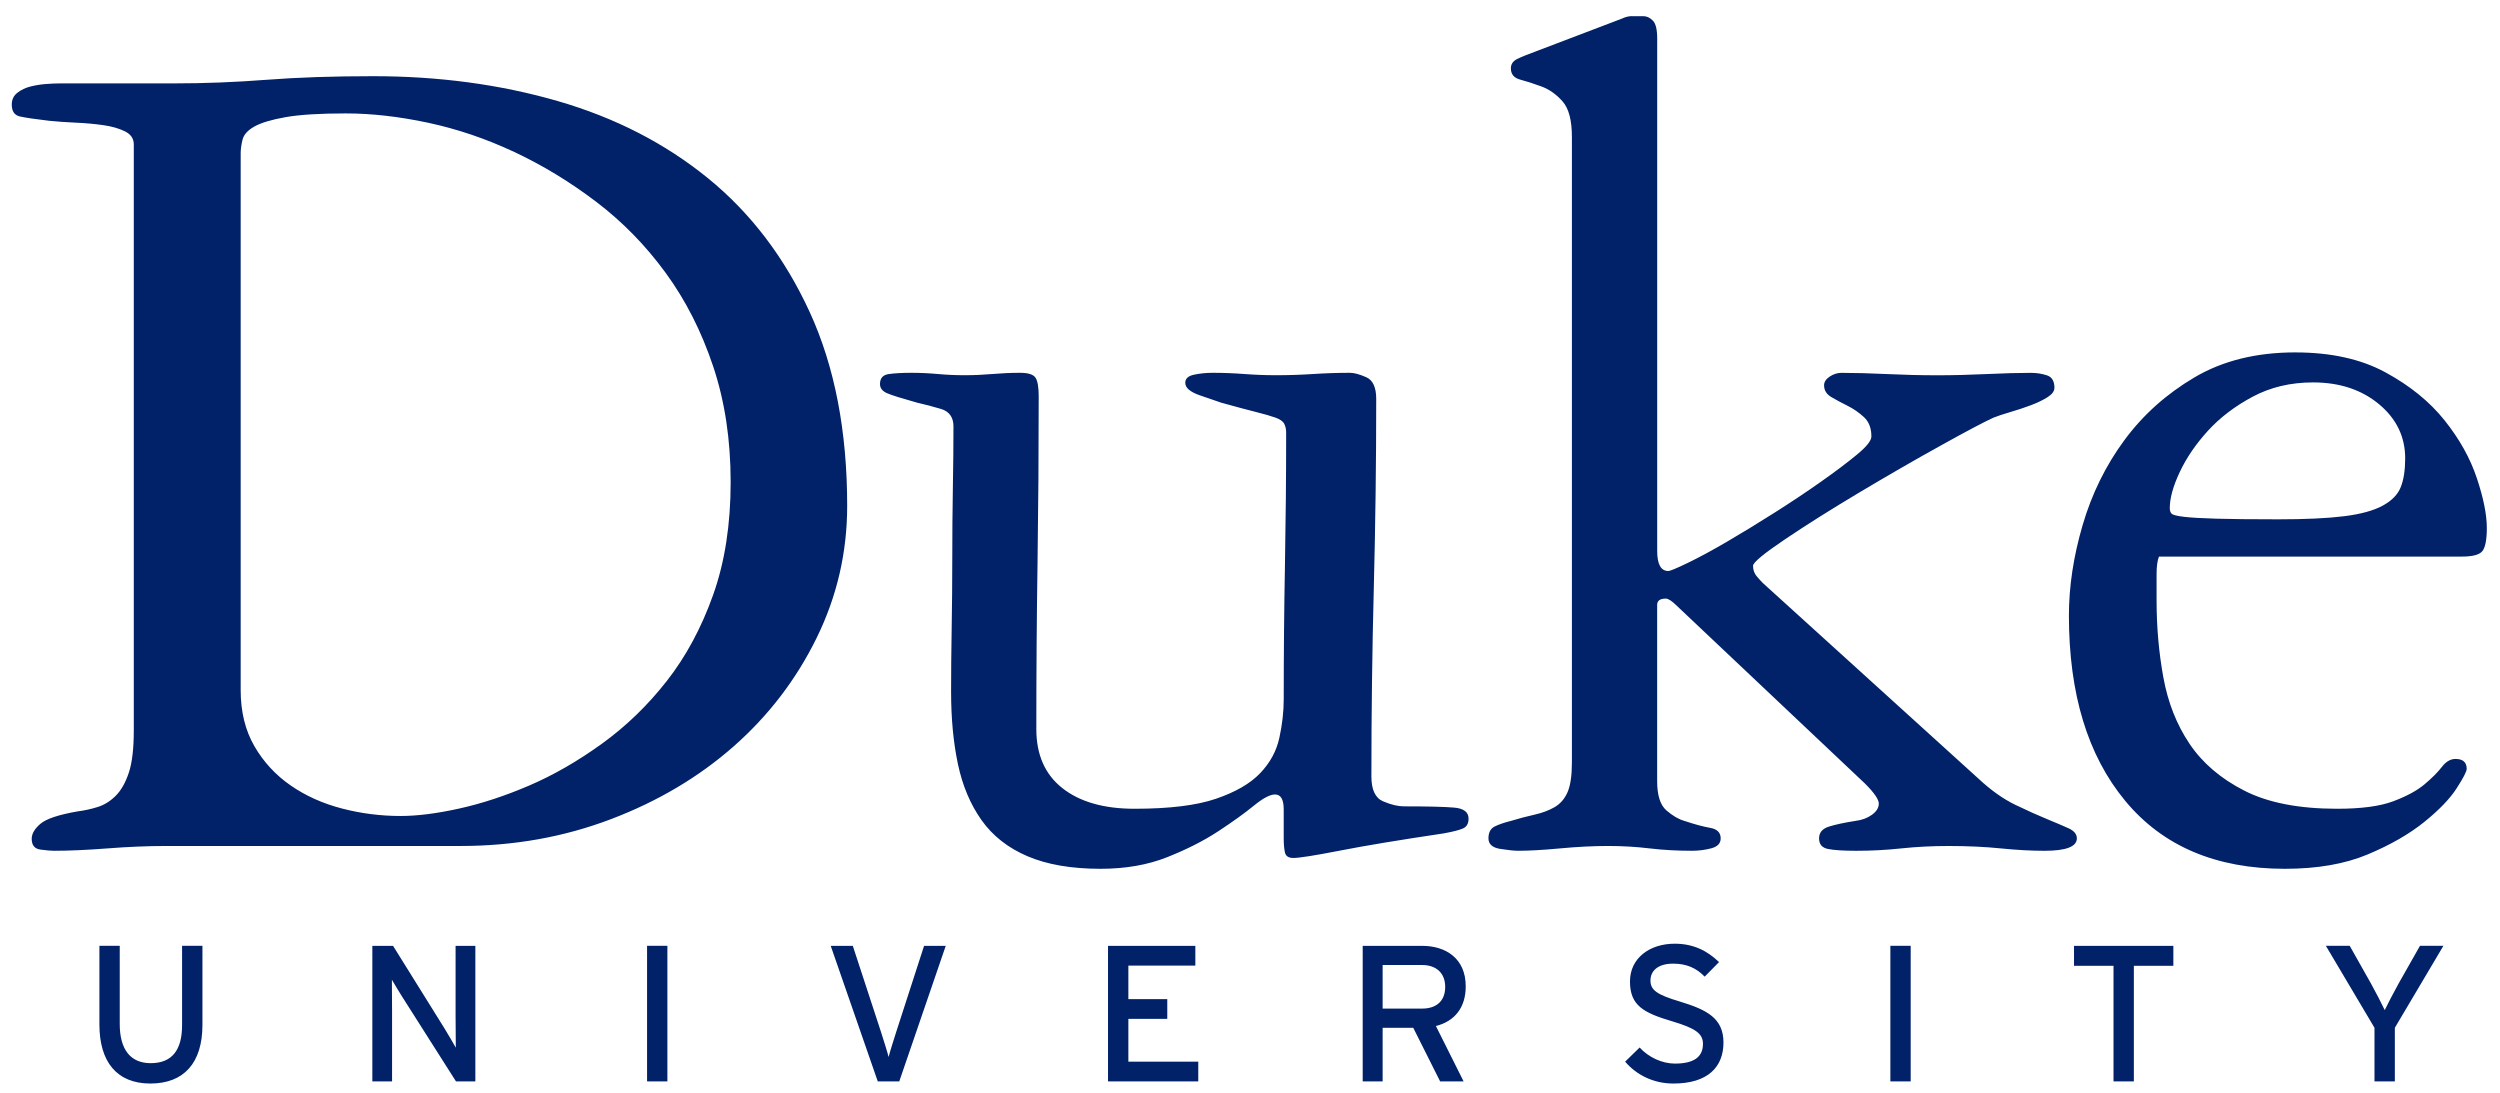
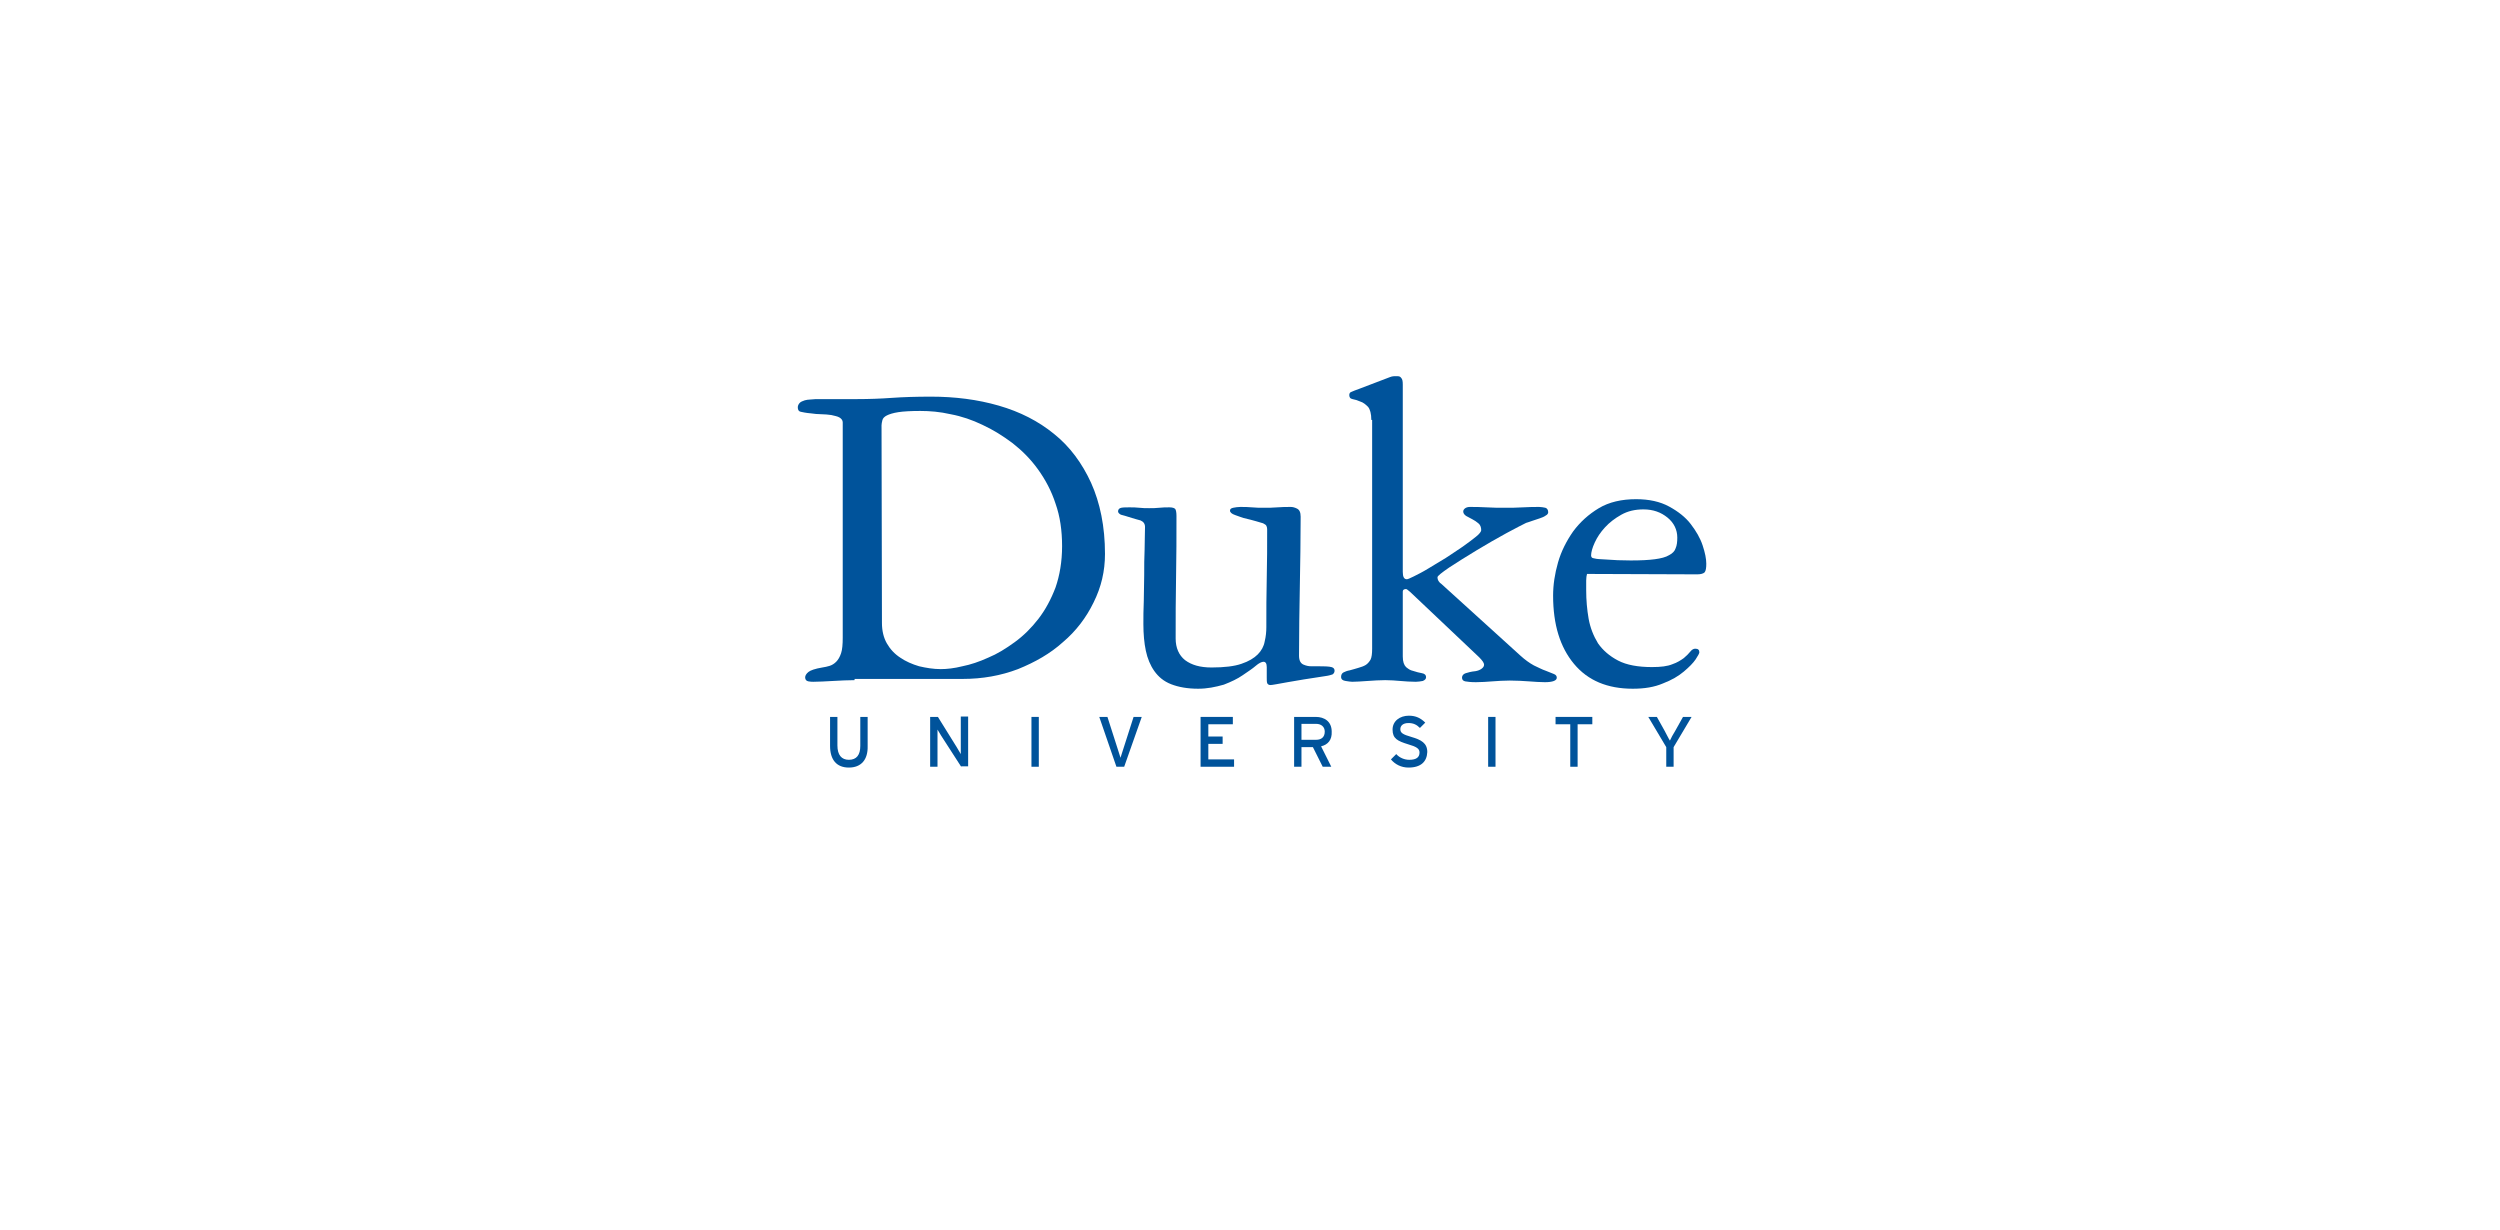
- <svg xmlns="http://www.w3.org/2000/svg" viewBox="0 0 200.758 87.716">
-   <g transform="matrix(1.25 0 0 -1.25 -326.25 413.97)">
-     <path d="m365.85 330.14c-0.215 0-0.429-0.053-0.644-0.156l-5.464-2.08c-0.587-0.215-1.014-0.387-1.281-0.52-0.266-0.134-0.398-0.334-0.398-0.6 0-0.374 0.198-0.616 0.598-0.722 0.399-0.106 0.855-0.252 1.361-0.439 0.507-0.187 0.961-0.508 1.361-0.961 0.401-0.454 0.6-1.214 0.6-2.281v-40.18c0-0.853-0.094-1.493-0.281-1.92-0.186-0.426-0.466-0.749-0.839-0.963-0.374-0.212-0.802-0.372-1.281-0.478-0.48-0.106-0.986-0.24-1.519-0.402-0.426-0.105-0.773-0.226-1.041-0.358-0.267-0.134-0.4-0.388-0.4-0.762 0-0.372 0.253-0.598 0.759-0.678 0.507-0.078 0.894-0.12 1.161-0.12 0.694 0 1.59 0.051 2.683 0.153 1.096 0.102 2.127 0.155 3.095 0.155 0.912 0 1.796-0.053 2.652-0.155 0.858-0.102 1.767-0.153 2.728-0.153 0.427 0 0.84 0.054 1.241 0.159 0.399 0.107 0.6 0.319 0.6 0.637 0 0.374-0.228 0.599-0.68 0.678-0.453 0.08-1.002 0.227-1.641 0.442-0.375 0.104-0.761 0.33-1.163 0.675-0.399 0.347-0.597 0.972-0.597 1.877v11.333c0 0.265 0.186 0.4 0.559 0.4 0.16 0 0.401-0.161 0.722-0.48l12.08-11.412c0.586-0.586 0.878-1.013 0.878-1.277 0-0.267-0.146-0.507-0.439-0.719-0.295-0.213-0.652-0.346-1.081-0.397-0.693-0.108-1.253-0.229-1.68-0.361-0.426-0.134-0.637-0.385-0.637-0.759 0-0.373 0.184-0.597 0.559-0.677 0.373-0.078 0.986-0.12 1.839-0.12 0.959 0 1.919 0.051 2.88 0.153 0.959 0.102 1.974 0.155 3.041 0.155 1.227 0 2.347-0.053 3.361-0.155 1.013-0.102 1.947-0.153 2.8-0.153 1.387 0 2.08 0.265 2.08 0.798 0 0.266-0.172 0.481-0.519 0.641-0.348 0.159-0.814 0.357-1.4 0.598-0.587 0.24-1.268 0.547-2.042 0.92-0.774 0.375-1.559 0.932-2.359 1.678l-13.841 12.556c-0.108 0.105-0.242 0.252-0.4 0.439-0.161 0.187-0.241 0.413-0.241 0.68 0 0.213 0.694 0.786 2.08 1.719 1.386 0.933 2.974 1.931 4.761 2.998 1.787 1.066 3.519 2.065 5.2 2.998 1.68 0.933 2.814 1.532 3.402 1.8 0.265 0.106 0.625 0.226 1.08 0.359 0.453 0.132 0.893 0.279 1.322 0.439 0.425 0.159 0.783 0.333 1.078 0.52 0.293 0.187 0.439 0.387 0.439 0.6 0 0.426-0.158 0.694-0.478 0.8-0.321 0.106-0.667 0.161-1.039 0.161-0.802 0-1.749-0.027-2.842-0.078-1.094-0.051-2.15-0.078-3.161-0.078-1.069 0-2.149 0.027-3.241 0.078-1.093 0.051-2.066 0.078-2.92 0.078-0.267 0-0.519-0.082-0.759-0.241-0.24-0.161-0.359-0.347-0.359-0.561 0-0.321 0.158-0.575 0.48-0.762 0.319-0.186 0.667-0.372 1.041-0.558 0.374-0.187 0.719-0.428 1.041-0.722 0.318-0.294 0.478-0.709 0.478-1.241 0-0.268-0.307-0.654-0.92-1.161-0.613-0.506-1.372-1.081-2.28-1.72-0.905-0.642-1.906-1.308-3-2.003-1.094-0.694-2.12-1.32-3.08-1.881s-1.8-1.014-2.52-1.361-1.134-0.52-1.241-0.52c-0.479 0-0.719 0.427-0.719 1.281v32.922c0 0.587-0.093 0.973-0.283 1.159-0.186 0.188-0.388 0.283-0.603 0.283h-0.725zm-80.872-3.859c-2.565 0-4.848-0.076-6.85-0.23-2.004-0.155-3.993-0.233-5.969-0.233h-7.283c-0.268 0-0.574-0.012-0.922-0.039-0.347-0.026-0.678-0.081-0.998-0.161-0.32-0.081-0.6-0.216-0.839-0.402-0.242-0.187-0.361-0.439-0.361-0.759 0-0.427 0.172-0.682 0.519-0.762 0.347-0.079 0.974-0.172 1.881-0.278 0.532-0.054 1.105-0.095 1.719-0.122 0.614-0.026 1.201-0.08 1.761-0.159 0.559-0.08 1.025-0.214 1.398-0.402 0.374-0.186 0.561-0.465 0.561-0.839v-37.639c0-1.174-0.106-2.08-0.32-2.72-0.213-0.642-0.492-1.133-0.839-1.481-0.347-0.347-0.733-0.589-1.159-0.722-0.427-0.134-0.854-0.228-1.281-0.281-1.227-0.213-2.026-0.48-2.4-0.8-0.374-0.319-0.559-0.641-0.559-0.961 0-0.412 0.185-0.643 0.559-0.694s0.666-0.077 0.88-0.077c0.96 0 2.106 0.051 3.439 0.153 1.334 0.103 2.589 0.155 3.764 0.155h18.908c3.418 0 6.636 0.574 9.655 1.72 3.019 1.147 5.649 2.706 7.892 4.681 2.242 1.974 4.018 4.295 5.327 6.963 1.309 2.666 1.964 5.494 1.964 8.481 0 4.802-0.801 8.95-2.403 12.445-1.603 3.493-3.78 6.361-6.531 8.602-2.751 2.24-5.969 3.894-9.653 4.961-3.687 1.067-7.638 1.6-11.858 1.6zm-1.772-2.391c1.659 0 3.426-0.2 5.3-0.6 1.873-0.4 3.721-1.028 5.541-1.881 1.82-0.854 3.573-1.92 5.259-3.2 1.685-1.28 3.173-2.803 4.458-4.562 1.286-1.761 2.301-3.762 3.05-6.002 0.75-2.24 1.125-4.722 1.125-7.441 0-2.722-0.375-5.137-1.125-7.244-0.749-2.106-1.738-3.948-2.969-5.522-1.232-1.574-2.624-2.92-4.177-4.041s-3.105-2.014-4.658-2.681c-1.552-0.667-3.052-1.16-4.497-1.48-1.446-0.322-2.703-0.481-3.773-0.481-1.286 0-2.542 0.159-3.773 0.481-1.233 0.32-2.33 0.813-3.294 1.48-0.964 0.667-1.74 1.506-2.328 2.52-0.588 1.013-0.883 2.215-0.883 3.603v34.489c0 0.266 0.039 0.56 0.12 0.88 0.08 0.319 0.334 0.6 0.762 0.841 0.428 0.24 1.098 0.441 2.008 0.602 0.909 0.159 2.193 0.239 3.853 0.239zm125.25-15.353c-2.504 0-4.663-0.535-6.473-1.603-1.811-1.068-3.317-2.417-4.516-4.047s-2.089-3.446-2.675-5.45c-0.586-2.003-0.88-3.938-0.88-5.808 0-5.023 1.205-8.988 3.616-11.9 2.41-2.911 5.83-4.367 10.258-4.367 2.08 0 3.853 0.308 5.32 0.923 1.466 0.615 2.678 1.313 3.639 2.089 0.96 0.776 1.654 1.5 2.08 2.166 0.429 0.667 0.642 1.08 0.642 1.241 0 0.426-0.243 0.639-0.722 0.639-0.32 0-0.615-0.174-0.88-0.522-0.268-0.346-0.641-0.718-1.12-1.119-0.48-0.401-1.146-0.759-2-1.08-0.855-0.321-2.053-0.48-3.6-0.48-2.454 0-4.442 0.386-5.963 1.163-1.52 0.775-2.692 1.779-3.519 3.009-0.827 1.228-1.387 2.645-1.68 4.25-0.294 1.603-0.439 3.259-0.439 4.972v1.684c0 0.48 0.05 0.855 0.153 1.123h19.466c0.693 0 1.131 0.119 1.317 0.359 0.185 0.24 0.28 0.733 0.28 1.48 0 0.852-0.214 1.919-0.641 3.198-0.426 1.28-1.118 2.52-2.077 3.719-0.959 1.2-2.225 2.227-3.797 3.08-1.572 0.854-3.501 1.28-5.791 1.28zm-88.923-1.311c-0.587 0-1.066-0.028-1.439-0.081-0.374-0.054-0.561-0.266-0.561-0.641 0-0.267 0.159-0.468 0.48-0.6 0.32-0.134 0.961-0.333 1.92-0.6 0.48-0.107 0.988-0.241 1.52-0.4 0.533-0.16 0.8-0.535 0.8-1.122 0-1.175-0.013-2.495-0.039-3.962s-0.037-2.975-0.037-4.523c0-1.496-0.014-2.989-0.039-4.483-0.026-1.496-0.037-2.856-0.037-4.083 0-1.709 0.145-3.258 0.439-4.645s0.799-2.587 1.52-3.603c0.721-1.014 1.708-1.785 2.961-2.319 1.254-0.533 2.816-0.802 4.683-0.802 1.602 0 3.029 0.25 4.283 0.748s2.347 1.053 3.281 1.666c0.933 0.613 1.694 1.161 2.281 1.641 0.587 0.479 1.04 0.72 1.361 0.72 0.374 0 0.559-0.32 0.559-0.959v-1.841c0-0.374 0.025-0.679 0.078-0.92 0.051-0.241 0.232-0.359 0.542-0.359 0.377 0 1.373 0.157 2.989 0.472 1.616 0.316 3.836 0.685 6.664 1.106 0.586 0.107 1.001 0.21 1.241 0.317 0.238 0.104 0.361 0.315 0.361 0.631 0 0.421-0.309 0.657-0.922 0.709-0.614 0.054-1.694 0.081-3.241 0.081-0.373 0-0.814 0.104-1.32 0.319-0.508 0.213-0.759 0.747-0.759 1.602 0 4.055 0.051 8.095 0.155 12.123 0.102 4.029 0.155 8.072 0.155 12.127 0 0.746-0.214 1.212-0.645 1.4-0.427 0.187-0.775 0.281-1.042 0.281-0.805 0-1.594-0.027-2.372-0.078-0.776-0.051-1.566-0.077-2.367-0.077-0.694 0-1.375 0.026-2.041 0.077-0.668 0.051-1.347 0.078-2.039 0.078-0.427 0-0.828-0.042-1.202-0.122-0.373-0.08-0.559-0.252-0.559-0.519 0-0.32 0.306-0.586 0.92-0.8 0.613-0.213 1.08-0.374 1.4-0.481 0.96-0.267 1.707-0.467 2.239-0.6 0.533-0.134 0.947-0.253 1.241-0.359 0.293-0.106 0.481-0.24 0.561-0.402 0.079-0.159 0.12-0.346 0.12-0.559 0-2.88-0.027-5.733-0.078-8.559-0.053-2.828-0.078-5.681-0.078-8.564 0-0.799-0.094-1.628-0.28-2.481-0.185-0.854-0.599-1.613-1.238-2.28-0.638-0.666-1.585-1.212-2.836-1.639-1.251-0.428-2.995-0.642-5.23-0.642-1.97 0-3.515 0.442-4.633 1.322-1.119 0.88-1.677 2.146-1.677 3.8 0 3.574 0.025 7.134 0.078 10.681 0.05 3.548 0.075 7.108 0.075 10.684 0 0.585-0.066 0.984-0.2 1.198-0.135 0.214-0.471 0.322-1.008 0.322-0.59 0-1.181-0.027-1.772-0.078-0.59-0.051-1.181-0.077-1.772-0.077-0.59 0-1.166 0.026-1.725 0.077s-1.134 0.078-1.72 0.078zm90.061-0.617c1.707 0 3.12-0.467 4.241-1.4 1.119-0.933 1.68-2.091 1.68-3.478 0-0.747-0.092-1.359-0.281-1.839-0.186-0.48-0.572-0.878-1.158-1.198-0.587-0.32-1.415-0.548-2.481-0.681-1.067-0.134-2.481-0.2-4.241-0.2-1.707 0-3.028 0.015-3.961 0.041s-1.627 0.066-2.08 0.12c-0.453 0.052-0.722 0.12-0.802 0.2-0.078 0.079-0.119 0.199-0.119 0.359 0 0.639 0.214 1.412 0.641 2.319 0.426 0.906 1.025 1.786 1.8 2.639 0.774 0.852 1.734 1.584 2.881 2.198 1.146 0.612 2.44 0.92 3.88 0.92zm-41.008-36.059c-1.604 0-2.872-0.921-2.872-2.427 0-1.556 0.881-2.015 2.723-2.562 1.455-0.436 1.966-0.772 1.966-1.444 0-0.847-0.584-1.269-1.803-1.269-0.821 0-1.681 0.398-2.266 1.033l-0.931-0.908c0.732-0.859 1.828-1.406 3.097-1.406 2.227 0 3.22 1.071 3.22 2.638 0 1.555-1.069 2.103-2.788 2.625-1.504 0.447-1.902 0.746-1.902 1.356 0 0.584 0.435 1.083 1.456 1.083 0.858 0 1.48-0.274 2.027-0.834l0.922 0.934c-0.771 0.746-1.669 1.181-2.85 1.181zm-101.2-0.136v-5.053c0-2.4 1.12-3.794 3.272-3.794 2.165 0 3.347 1.33 3.347 3.769v5.078h-1.308v-5.103c0-1.592-0.646-2.436-2.014-2.436-1.307 0-1.991 0.882-1.991 2.525v5.014h-1.306zm35.183 0v-8.709h1.306v8.709h-1.306zm79.873 0v-8.709h1.306v8.709h-1.306zm27.978 0 3.123-5.264v-3.445h1.308v3.445l3.12 5.264h-1.505l-1.369-2.414c-0.31-0.561-0.746-1.395-0.895-1.717-0.15 0.322-0.596 1.193-0.895 1.728l-1.356 2.403h-1.531zm-125.5-0.002v-8.708h1.267v4.516c0 0.485-0.011 1.693-0.011 2.016 0.136-0.224 0.436-0.747 0.647-1.07l3.47-5.461h1.245v8.708h-1.27v-4.491c0-0.486 0.014-1.729 0.014-2.053-0.125 0.224-0.498 0.87-0.722 1.231l-3.309 5.312h-1.331zm29.448 0 3.022-8.708h1.381l2.986 8.708h-1.392l-1.792-5.536c-0.162-0.51-0.412-1.293-0.486-1.606-0.075 0.313-0.323 1.084-0.484 1.594l-1.817 5.548h-1.417zm17.814 0v-8.708h5.798v1.269h-4.491v2.748h2.5v1.269h-2.5v2.153h4.303v1.269h-5.611zm16.361 0v-8.708h1.281v3.445h1.966l1.728-3.445h1.508l-1.78 3.558c1.182 0.299 1.916 1.157 1.916 2.55 0 1.793-1.28 2.6-2.798 2.6h-3.82zm45.697 0v-1.281h2.538v-7.427h1.306v7.427h2.538v1.281h-6.381zm-44.416-1.231h2.539c0.883 0 1.48-0.498 1.48-1.406 0-0.946-0.609-1.394-1.48-1.394h-2.539v2.8z" fill="#012169" />
+ <svg xmlns="http://www.w3.org/2000/svg" version="1.1" id="Layer_1" x="0px" y="0px" viewBox="0 0 612 301.1" enable-background="new 0 0 612 301.1" xml:space="preserve">
+   <g>
+     <path fill="#00539B" d="M207.8,187.9c-3,0-4.6-1.9-4.6-5.3v-7.1h1.8v7c0,2.3,1,3.5,2.8,3.5c1.9,0,2.8-1.2,2.8-3.4v-7.1h1.8v7.1   C212.5,186,210.8,187.9,207.8,187.9" />
+     <path fill="#00539B" d="M235.3,187.7l-4.9-7.6c-0.3-0.5-0.7-1.2-0.9-1.5c0,0.5,0,2.1,0,2.8v6.3h-1.8v-12.2h1.9l4.6,7.4   c0.3,0.5,0.8,1.4,1,1.7c0-0.5,0-2.2,0-2.9v-6.3h1.8v12.2h-1.7" />
+     <rect x="252.5" y="175.5" fill="#00539B" width="1.8" height="12.2" />
+     <path fill="#00539B" d="M275.2,187.7h-1.9l-4.2-12.2h2l2.5,7.8c0.2,0.7,0.6,1.8,0.7,2.2c0.1-0.4,0.5-1.5,0.7-2.2l2.5-7.8h2   L275.2,187.7" />
+     <polyline fill="#00539B" points="293.9,187.7 293.9,175.5 301.8,175.5 301.8,177.3 295.8,177.3 295.8,180.3 299.3,180.3    299.3,182.1 295.8,182.1 295.8,185.9 302.1,185.9 302.1,187.7 293.9,187.7  " />
+     <path fill="#00539B" d="M323.4,182.7l2.5,5h-2.1l-2.4-4.8h-2.8v4.8h-1.8v-12.2h5.3c2.1,0,3.9,1.1,3.9,3.6   C326.1,181.1,325.1,182.3,323.4,182.7 M322.2,177.2h-3.6v3.9h3.6c1.2,0,2.1-0.6,2.1-2C324.3,177.9,323.4,177.2,322.2,177.2z" />
+     <path fill="#00539B" d="M344.8,187.9c-1.8,0-3.3-0.8-4.3-2l1.3-1.3c0.8,0.9,2,1.4,3.2,1.4c1.7,0,2.5-0.6,2.5-1.8   c0-0.9-0.7-1.4-2.8-2c-2.6-0.8-3.8-1.4-3.8-3.6c0-2.1,1.8-3.4,4-3.4c1.7,0,2.9,0.6,4,1.7l-1.3,1.3c-0.8-0.8-1.6-1.2-2.8-1.2   c-1.4,0-2,0.7-2,1.5c0,0.9,0.6,1.3,2.7,1.9c2.4,0.7,3.9,1.5,3.9,3.7C349.3,186.4,347.9,187.9,344.8,187.9" />
+     <rect x="364.3" y="175.5" fill="#00539B" width="1.8" height="12.2" />
+     <polyline fill="#00539B" points="386.2,177.3 386.2,187.7 384.4,187.7 384.4,177.3 380.8,177.3 380.8,175.5 389.8,175.5    389.8,177.3 386.2,177.3  " />
+     <path fill="#00539B" d="M409.7,182.9v4.8h-1.8v-4.8l-4.4-7.4h2.1l1.9,3.4c0.4,0.7,1,2,1.3,2.4c0.2-0.5,0.8-1.6,1.3-2.4l1.9-3.4h2.1   L409.7,182.9" />
+     <path fill="#00539B" d="M209.2,166.5c-1.6,0-3.4,0.1-5.3,0.2c-1.9,0.1-3.5,0.2-4.8,0.2c-0.3,0-0.7,0-1.2-0.1s-0.8-0.4-0.8-1   c0-0.4,0.3-0.9,0.8-1.3c0.5-0.4,1.6-0.8,3.4-1.1c0.6-0.1,1.2-0.2,1.8-0.4s1.1-0.5,1.6-1s0.9-1.2,1.2-2.1c0.3-0.9,0.4-2.2,0.4-3.8   v-52.7c0-0.5-0.3-0.9-0.8-1.2c-0.5-0.3-1.2-0.4-2-0.6c-0.8-0.1-1.6-0.2-2.5-0.2s-1.7-0.1-2.4-0.2c-1.3-0.1-2.1-0.3-2.6-0.4   s-0.7-0.5-0.7-1.1c0-0.4,0.2-0.8,0.5-1.1c0.3-0.3,0.7-0.4,1.2-0.6c0.4-0.1,0.9-0.2,1.4-0.2s0.9-0.1,1.3-0.1h10.2   c2.8,0,5.6-0.1,8.4-0.3c2.8-0.2,6-0.3,9.6-0.3c5.9,0,11.4,0.7,16.6,2.2c5.2,1.5,9.7,3.8,13.5,6.9c3.9,3.1,6.9,7.2,9.1,12   c2.2,4.9,3.4,10.7,3.4,17.4c0,4.2-0.9,8.1-2.8,11.9c-1.8,3.7-4.3,7-7.5,9.7c-3.1,2.8-6.8,4.9-11,6.6c-4.2,1.6-8.7,2.4-13.5,2.4   h-26.5 M215.9,152.5c0,1.9,0.4,3.6,1.2,5s1.9,2.6,3.3,3.5c1.3,0.9,2.9,1.6,4.6,2.1c1.7,0.4,3.5,0.7,5.3,0.7c1.5,0,3.3-0.2,5.3-0.7   c2-0.4,4.1-1.1,6.3-2.1c2.2-0.9,4.3-2.2,6.5-3.8s4.1-3.5,5.8-5.7s3.1-4.8,4.2-7.7c1-2.9,1.6-6.3,1.6-10.1s-0.5-7.3-1.6-10.4   c-1-3.1-2.5-5.9-4.3-8.4s-3.9-4.6-6.2-6.4c-2.4-1.8-4.8-3.3-7.4-4.5c-2.5-1.2-5.1-2.1-7.8-2.6c-2.6-0.6-5.1-0.8-7.4-0.8   c-2.3,0-4.1,0.1-5.4,0.3c-1.3,0.2-2.2,0.5-2.8,0.8s-1,0.7-1.1,1.2c-0.1,0.4-0.2,0.9-0.2,1.2L215.9,152.5L215.9,152.5z" />
+     <path fill="#00539B" d="M293.3,168.6c-2.6,0-4.8-0.4-6.6-1.1c-1.8-0.7-3.1-1.8-4.1-3.2s-1.7-3.1-2.1-5s-0.6-4.1-0.6-6.5   c0-1.7,0-3.6,0.1-5.7c0-2.1,0.1-4.2,0.1-6.3c0-2.2,0-4.3,0.1-6.3c0-2.1,0.1-3.9,0.1-5.5c0-0.8-0.4-1.3-1.1-1.6   c-0.7-0.2-1.5-0.4-2.1-0.6c-1.3-0.4-2.2-0.7-2.7-0.8c-0.4-0.2-0.7-0.5-0.7-0.8c0-0.5,0.3-0.8,0.8-0.9s1.2-0.1,2-0.1s1.6,0,2.4,0.1   s1.6,0.1,2.4,0.1s1.7,0,2.5-0.1s1.7-0.1,2.5-0.1s1.2,0.2,1.4,0.4c0.2,0.3,0.3,0.9,0.3,1.7c0,5,0,10-0.1,15s-0.1,10-0.1,15   c0,2.3,0.8,4.1,2.3,5.3c1.6,1.2,3.7,1.8,6.5,1.8c3.1,0,5.6-0.3,7.3-0.9c1.8-0.6,3.1-1.4,4-2.3c0.9-0.9,1.5-2,1.7-3.2   c0.3-1.2,0.4-2.4,0.4-3.5c0-4,0-8,0.1-12s0.1-8,0.1-12c0-0.3-0.1-0.6-0.2-0.8s-0.4-0.4-0.8-0.6c-0.4-0.1-1-0.3-1.7-0.5   s-1.8-0.5-3.1-0.8c-0.4-0.1-1.1-0.4-2-0.7c-0.9-0.3-1.3-0.7-1.3-1.1s0.3-0.6,0.8-0.7s1.1-0.2,1.7-0.2c1,0,1.9,0,2.9,0.1   c0.9,0.1,1.9,0.1,2.9,0.1c1.1,0,2.2,0,3.3-0.1c1.1-0.1,2.2-0.1,3.3-0.1c0.4,0,0.9,0.1,1.5,0.4s0.9,0.9,0.9,2c0,5.7-0.1,11.3-0.2,17   c-0.1,5.6-0.2,11.3-0.2,17c0,1.2,0.4,1.9,1.1,2.2s1.3,0.4,1.8,0.4c2.2,0,3.7,0,4.5,0.1c0.9,0.1,1.3,0.4,1.3,1   c0,0.4-0.2,0.7-0.5,0.9c-0.3,0.1-0.9,0.3-1.7,0.4c-4,0.6-7.1,1.1-9.3,1.5c-2.3,0.4-3.7,0.7-4.2,0.7c-0.4,0-0.7-0.2-0.8-0.5   c-0.1-0.3-0.1-0.8-0.1-1.3v-2.6c0-0.9-0.3-1.3-0.8-1.3c-0.4,0-1.1,0.3-1.9,1s-1.9,1.4-3.2,2.3c-1.3,0.9-2.8,1.6-4.6,2.3   C297.5,168.2,295.5,168.6,293.3,168.6" />
+     <path fill="#00539B" d="M335.7,102.8c0-1.5-0.3-2.6-0.8-3.2c-0.6-0.6-1.2-1.1-1.9-1.3c-0.7-0.3-1.3-0.5-1.9-0.6s-0.8-0.5-0.8-1   c0-0.4,0.2-0.7,0.6-0.8c0.4-0.2,1-0.4,1.8-0.7l7.6-2.9c0.3-0.1,0.6-0.2,0.9-0.2s0.6,0,1,0c0.3,0,0.6,0.1,0.8,0.4   c0.3,0.3,0.4,0.8,0.4,1.6V140c0,1.2,0.3,1.8,1,1.8c0.2,0,0.7-0.2,1.7-0.7s2.2-1.1,3.5-1.9c1.3-0.8,2.8-1.7,4.3-2.6   c1.5-1,2.9-1.9,4.2-2.8c1.3-0.9,2.3-1.7,3.2-2.4c0.9-0.7,1.3-1.3,1.3-1.6c0-0.7-0.2-1.3-0.7-1.7c-0.5-0.4-0.9-0.7-1.5-1   c-0.5-0.3-1-0.5-1.5-0.8c-0.4-0.3-0.7-0.6-0.7-1.1c0-0.3,0.2-0.6,0.5-0.8c0.3-0.2,0.7-0.3,1.1-0.3c1.2,0,2.6,0,4.1,0.1   s3,0.1,4.5,0.1c1.4,0,2.9,0,4.4-0.1s2.9-0.1,4-0.1c0.5,0,1,0.1,1.5,0.2c0.4,0.1,0.7,0.5,0.7,1.1c0,0.3-0.2,0.6-0.6,0.8   c-0.4,0.3-0.9,0.5-1.5,0.7s-1.2,0.4-1.8,0.6c-0.6,0.2-1.1,0.4-1.5,0.5c-0.8,0.4-2.4,1.2-4.8,2.5s-4.8,2.7-7.3,4.2s-4.7,2.9-6.7,4.2   c-1.9,1.3-2.9,2.1-2.9,2.4c0,0.4,0.1,0.7,0.3,1c0.2,0.3,0.4,0.5,0.6,0.6l19.4,17.6c1.1,1,2.2,1.8,3.3,2.4c1.1,0.5,2,1,2.9,1.3   c0.8,0.3,1.5,0.6,2,0.8s0.7,0.5,0.7,0.9c0,0.7-1,1.1-2.9,1.1c-1.2,0-2.5-0.1-3.9-0.2c-1.4-0.1-3-0.2-4.7-0.2   c-1.5,0-2.9,0.1-4.3,0.2c-1.3,0.1-2.7,0.2-4,0.2c-1.2,0-2.1-0.1-2.6-0.2c-0.5-0.1-0.8-0.4-0.8-0.9s0.3-0.9,0.9-1.1   c0.6-0.2,1.4-0.4,2.4-0.5c0.6-0.1,1.1-0.3,1.5-0.6s0.6-0.6,0.6-1s-0.4-1-1.2-1.8l-16.9-16c-0.5-0.4-0.8-0.7-1-0.7   c-0.5,0-0.8,0.2-0.8,0.6v15.9c0,1.3,0.3,2.1,0.8,2.6c0.6,0.5,1.1,0.8,1.6,0.9c0.9,0.3,1.7,0.5,2.3,0.6c0.6,0.1,1,0.4,1,1   c0,0.4-0.3,0.7-0.8,0.9c-0.6,0.1-1.1,0.2-1.7,0.2c-1.3,0-2.6-0.1-3.8-0.2c-1.2-0.1-2.4-0.2-3.7-0.2c-1.4,0-2.8,0.1-4.3,0.2   c-1.5,0.1-2.8,0.2-3.8,0.2c-0.4,0-0.9-0.1-1.6-0.2c-0.7-0.1-1.1-0.4-1.1-1c0-0.5,0.2-0.9,0.6-1.1c0.4-0.2,0.9-0.4,1.5-0.5   c0.7-0.2,1.5-0.4,2.1-0.6c0.7-0.2,1.3-0.4,1.8-0.7s0.9-0.8,1.2-1.3c0.3-0.6,0.4-1.5,0.4-2.7v-56" />
+     <path fill="#00539B" d="M388.5,140.5c-0.1,0.4-0.2,0.9-0.2,1.6c0,0.7,0,1.5,0,2.4c0,2.4,0.2,4.7,0.6,7c0.4,2.2,1.2,4.2,2.3,6   c1.2,1.7,2.8,3.1,4.9,4.2c2.1,1.1,4.9,1.6,8.3,1.6c2.2,0,3.8-0.2,5-0.7c1.2-0.4,2.1-1,2.8-1.5c0.7-0.6,1.2-1.1,1.6-1.6   s0.8-0.7,1.2-0.7c0.7,0,1,0.3,1,0.9c0,0.2-0.3,0.8-0.9,1.7s-1.6,1.9-2.9,3s-3,2.1-5.1,2.9c-2.1,0.9-4.5,1.3-7.4,1.3   c-6.2,0-11-2-14.4-6.1s-5.1-9.6-5.1-16.7c0-2.6,0.4-5.3,1.2-8.1c0.8-2.8,2.1-5.3,3.7-7.6c1.7-2.3,3.8-4.2,6.3-5.7s5.6-2.2,9.1-2.2   c3.2,0,5.9,0.6,8.1,1.8c2.2,1.2,4,2.6,5.3,4.3c1.3,1.7,2.3,3.4,2.9,5.2s0.9,3.3,0.9,4.5c0,1-0.1,1.7-0.4,2.1   c-0.3,0.3-0.9,0.5-1.8,0.5L388.5,140.5 M399.2,137.2c2.5,0,4.4-0.1,5.9-0.3s2.7-0.5,3.5-1c0.8-0.4,1.4-1,1.6-1.7   c0.3-0.7,0.4-1.5,0.4-2.6c0-1.9-0.8-3.6-2.4-4.9s-3.5-2-5.9-2c-2,0-3.8,0.4-5.4,1.3s-2.9,1.9-4,3.1s-1.9,2.4-2.5,3.7   s-0.9,2.4-0.9,3.2c0,0.2,0.1,0.4,0.2,0.5s0.5,0.2,1.1,0.3s1.6,0.1,2.9,0.2C394.9,137.1,396.8,137.2,399.2,137.2z" />
  </g>
</svg>
